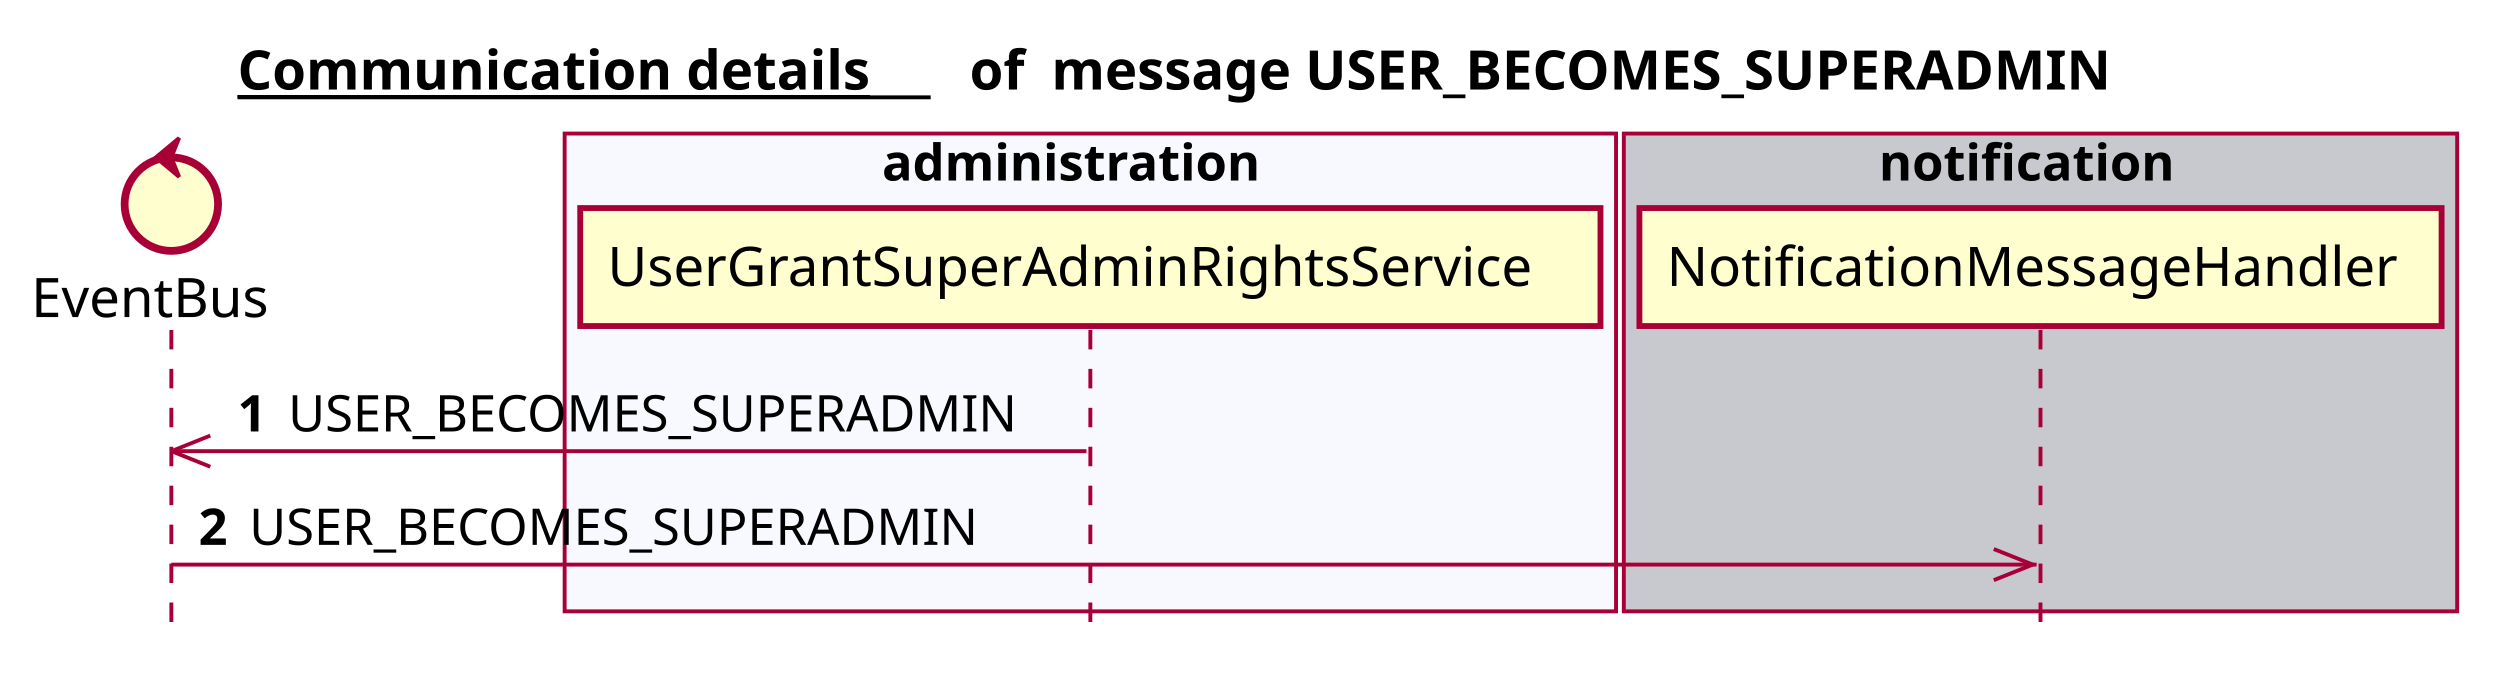
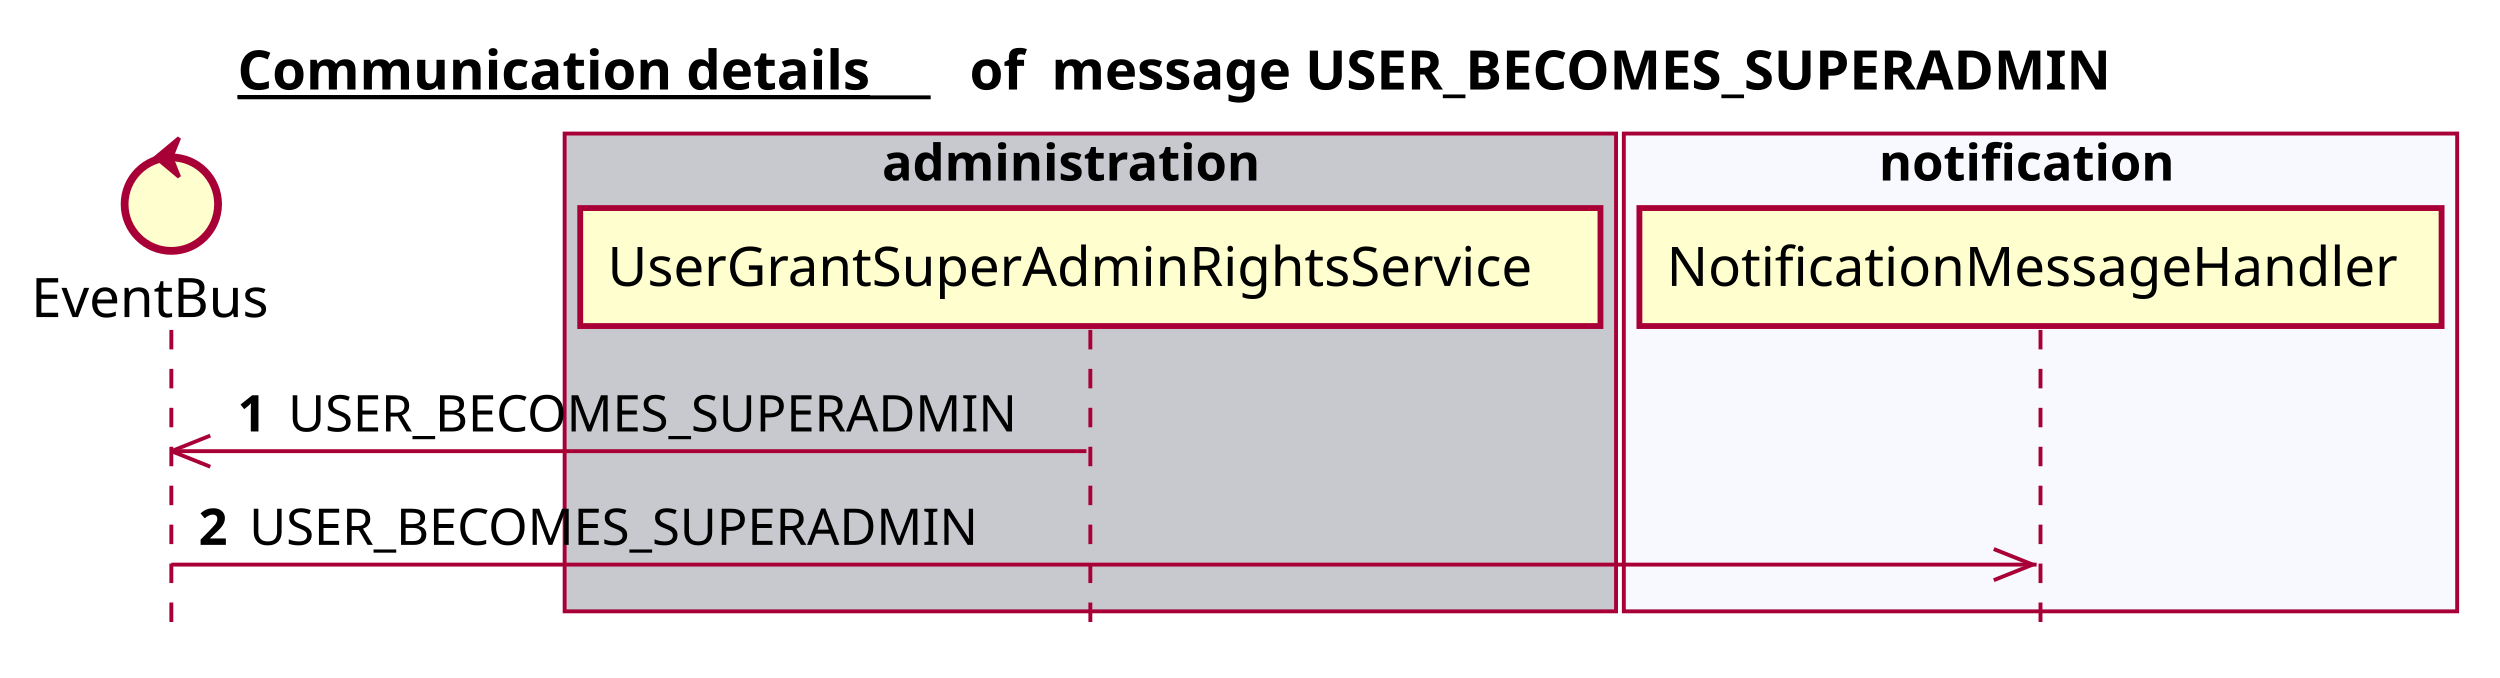
<svg xmlns="http://www.w3.org/2000/svg" contentScriptType="application/ecmascript" contentStyleType="text/css" height="174px" preserveAspectRatio="none" style="width:642px;height:174px;" version="1.1" viewBox="0 0 642 174" width="642px" zoomAndPan="magnify">
  <defs />
  <g>
    <text fill="#000000" font-family="sans-serif" font-size="14" font-weight="bold" lengthAdjust="spacingAndGlyphs" text-decoration="underline" textLength="178" x="61" y="22.995">Communication details</text>
    <line style="stroke: #000000; stroke-width: 1.0;" x1="61" x2="239" y1="24.995" y2="24.995" />
    <text fill="#000000" font-family="sans-serif" font-size="14" font-weight="bold" lengthAdjust="spacingAndGlyphs" textLength="16" x="249" y="22.995">of</text>
    <text fill="#000000" font-family="sans-serif" font-size="14" font-weight="bold" lengthAdjust="spacingAndGlyphs" textLength="304" x="270" y="22.995">message USER_BECOMES_SUPERADMIN</text>
-     <rect fill="#F8F8FF" height="122.695" style="stroke: #A80036; stroke-width: 1.0;" width="270" x="145" y="34.297" />
+     <rect fill="#C8C8CF" height="122.695" style="stroke: #A80036; stroke-width: 1.0;" width="270" x="145" y="34.297" />
    <text fill="#000000" font-family="sans-serif" font-size="13" font-weight="bold" lengthAdjust="spacingAndGlyphs" textLength="107" x="226.5" y="46.364">administration</text>
-     <rect fill="#C8C8CF" height="122.695" style="stroke: #A80036; stroke-width: 1.0;" width="214" x="417" y="34.297" />
+     <rect fill="#F8F8FF" height="122.695" style="stroke: #A80036; stroke-width: 1.0;" width="214" x="417" y="34.297" />
    <text fill="#000000" font-family="sans-serif" font-size="13" font-weight="bold" lengthAdjust="spacingAndGlyphs" textLength="83" x="482.5" y="46.364">notification</text>
    <line style="stroke: #A80036; stroke-width: 1.0; stroke-dasharray: 5.0,5.0;" x1="44" x2="44" y1="84.727" y2="162.992" />
    <line style="stroke: #A80036; stroke-width: 1.0; stroke-dasharray: 5.0,5.0;" x1="280" x2="280" y1="84.727" y2="162.992" />
    <line style="stroke: #A80036; stroke-width: 1.0; stroke-dasharray: 5.0,5.0;" x1="524" x2="524" y1="84.727" y2="162.992" />
    <text fill="#000000" font-family="sans-serif" font-size="14" lengthAdjust="spacingAndGlyphs" textLength="66" x="8" y="81.425">EventBus</text>
    <ellipse cx="44" cy="52.43" fill="#FEFECE" rx="12" ry="12" style="stroke: #A80036; stroke-width: 2.0;" />
    <polygon fill="#A80036" points="40,40.43,46,35.43,44,40.43,46,45.43,40,40.43" style="stroke: #A80036; stroke-width: 1.0;" />
    <rect fill="#FEFECE" height="30.297" style="stroke: #A80036; stroke-width: 1.5;" width="262" x="149" y="53.43" />
    <text fill="#000000" font-family="sans-serif" font-size="14" lengthAdjust="spacingAndGlyphs" textLength="248" x="156" y="73.425">UserGrantSuperAdminRightsService</text>
    <rect fill="#FEFECE" height="30.297" style="stroke: #A80036; stroke-width: 1.5;" width="206" x="421" y="53.43" />
    <text fill="#000000" font-family="sans-serif" font-size="14" lengthAdjust="spacingAndGlyphs" textLength="192" x="428" y="73.425">NotificationMessageHandler</text>
    <line style="stroke: #A80036; stroke-width: 1.0;" x1="44" x2="54" y1="115.859" y2="111.859" />
    <line style="stroke: #A80036; stroke-width: 1.0;" x1="44" x2="54" y1="115.859" y2="119.859" />
    <line style="stroke: #A80036; stroke-width: 1.0;" x1="44" x2="279" y1="115.859" y2="115.859" />
    <text fill="#000000" font-family="sans-serif" font-size="13" font-weight="bold" lengthAdjust="spacingAndGlyphs" textLength="9" x="61" y="110.793">1</text>
    <text fill="#000000" font-family="sans-serif" font-size="13" lengthAdjust="spacingAndGlyphs" textLength="199" x="74" y="110.793">USER_BECOMES_SUPERADMIN</text>
    <line style="stroke: #A80036; stroke-width: 1.0;" x1="522" x2="512" y1="144.992" y2="140.992" />
    <line style="stroke: #A80036; stroke-width: 1.0;" x1="522" x2="512" y1="144.992" y2="148.992" />
    <line style="stroke: #A80036; stroke-width: 1.0;" x1="44" x2="523" y1="144.992" y2="144.992" />
    <text fill="#000000" font-family="sans-serif" font-size="13" font-weight="bold" lengthAdjust="spacingAndGlyphs" textLength="9" x="51" y="139.926">2</text>
    <text fill="#000000" font-family="sans-serif" font-size="13" lengthAdjust="spacingAndGlyphs" textLength="199" x="64" y="139.926">USER_BECOMES_SUPERADMIN</text>
  </g>
</svg>
